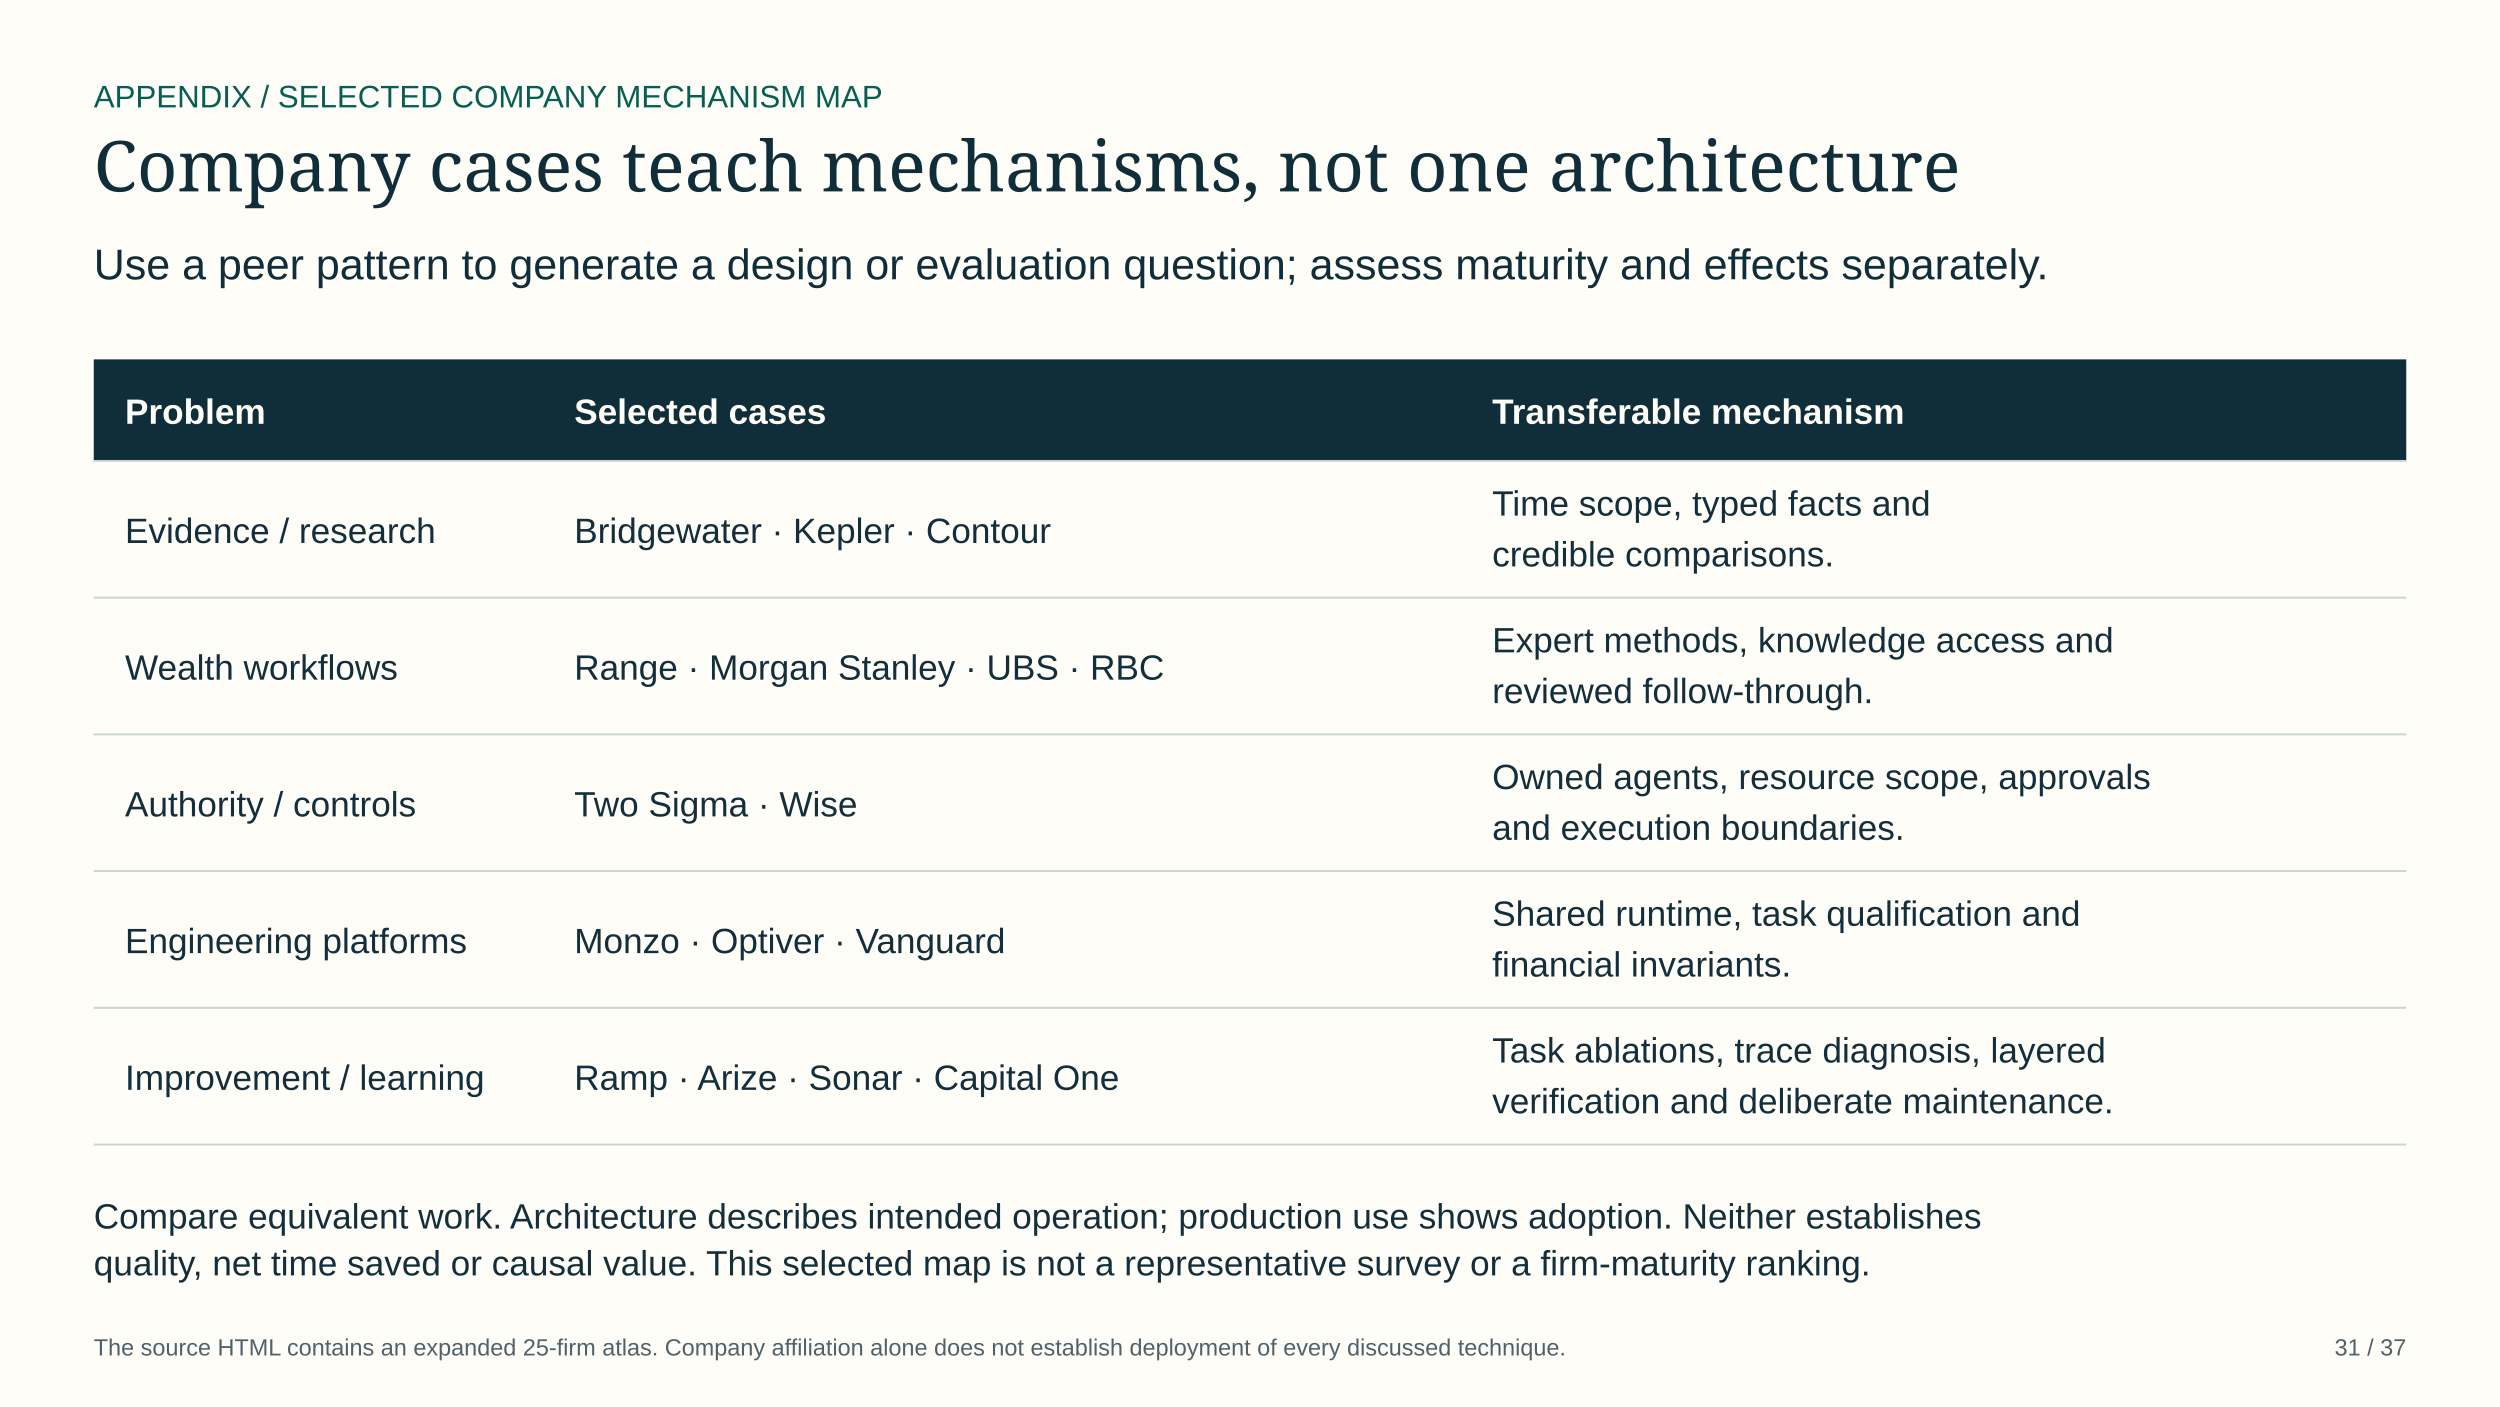
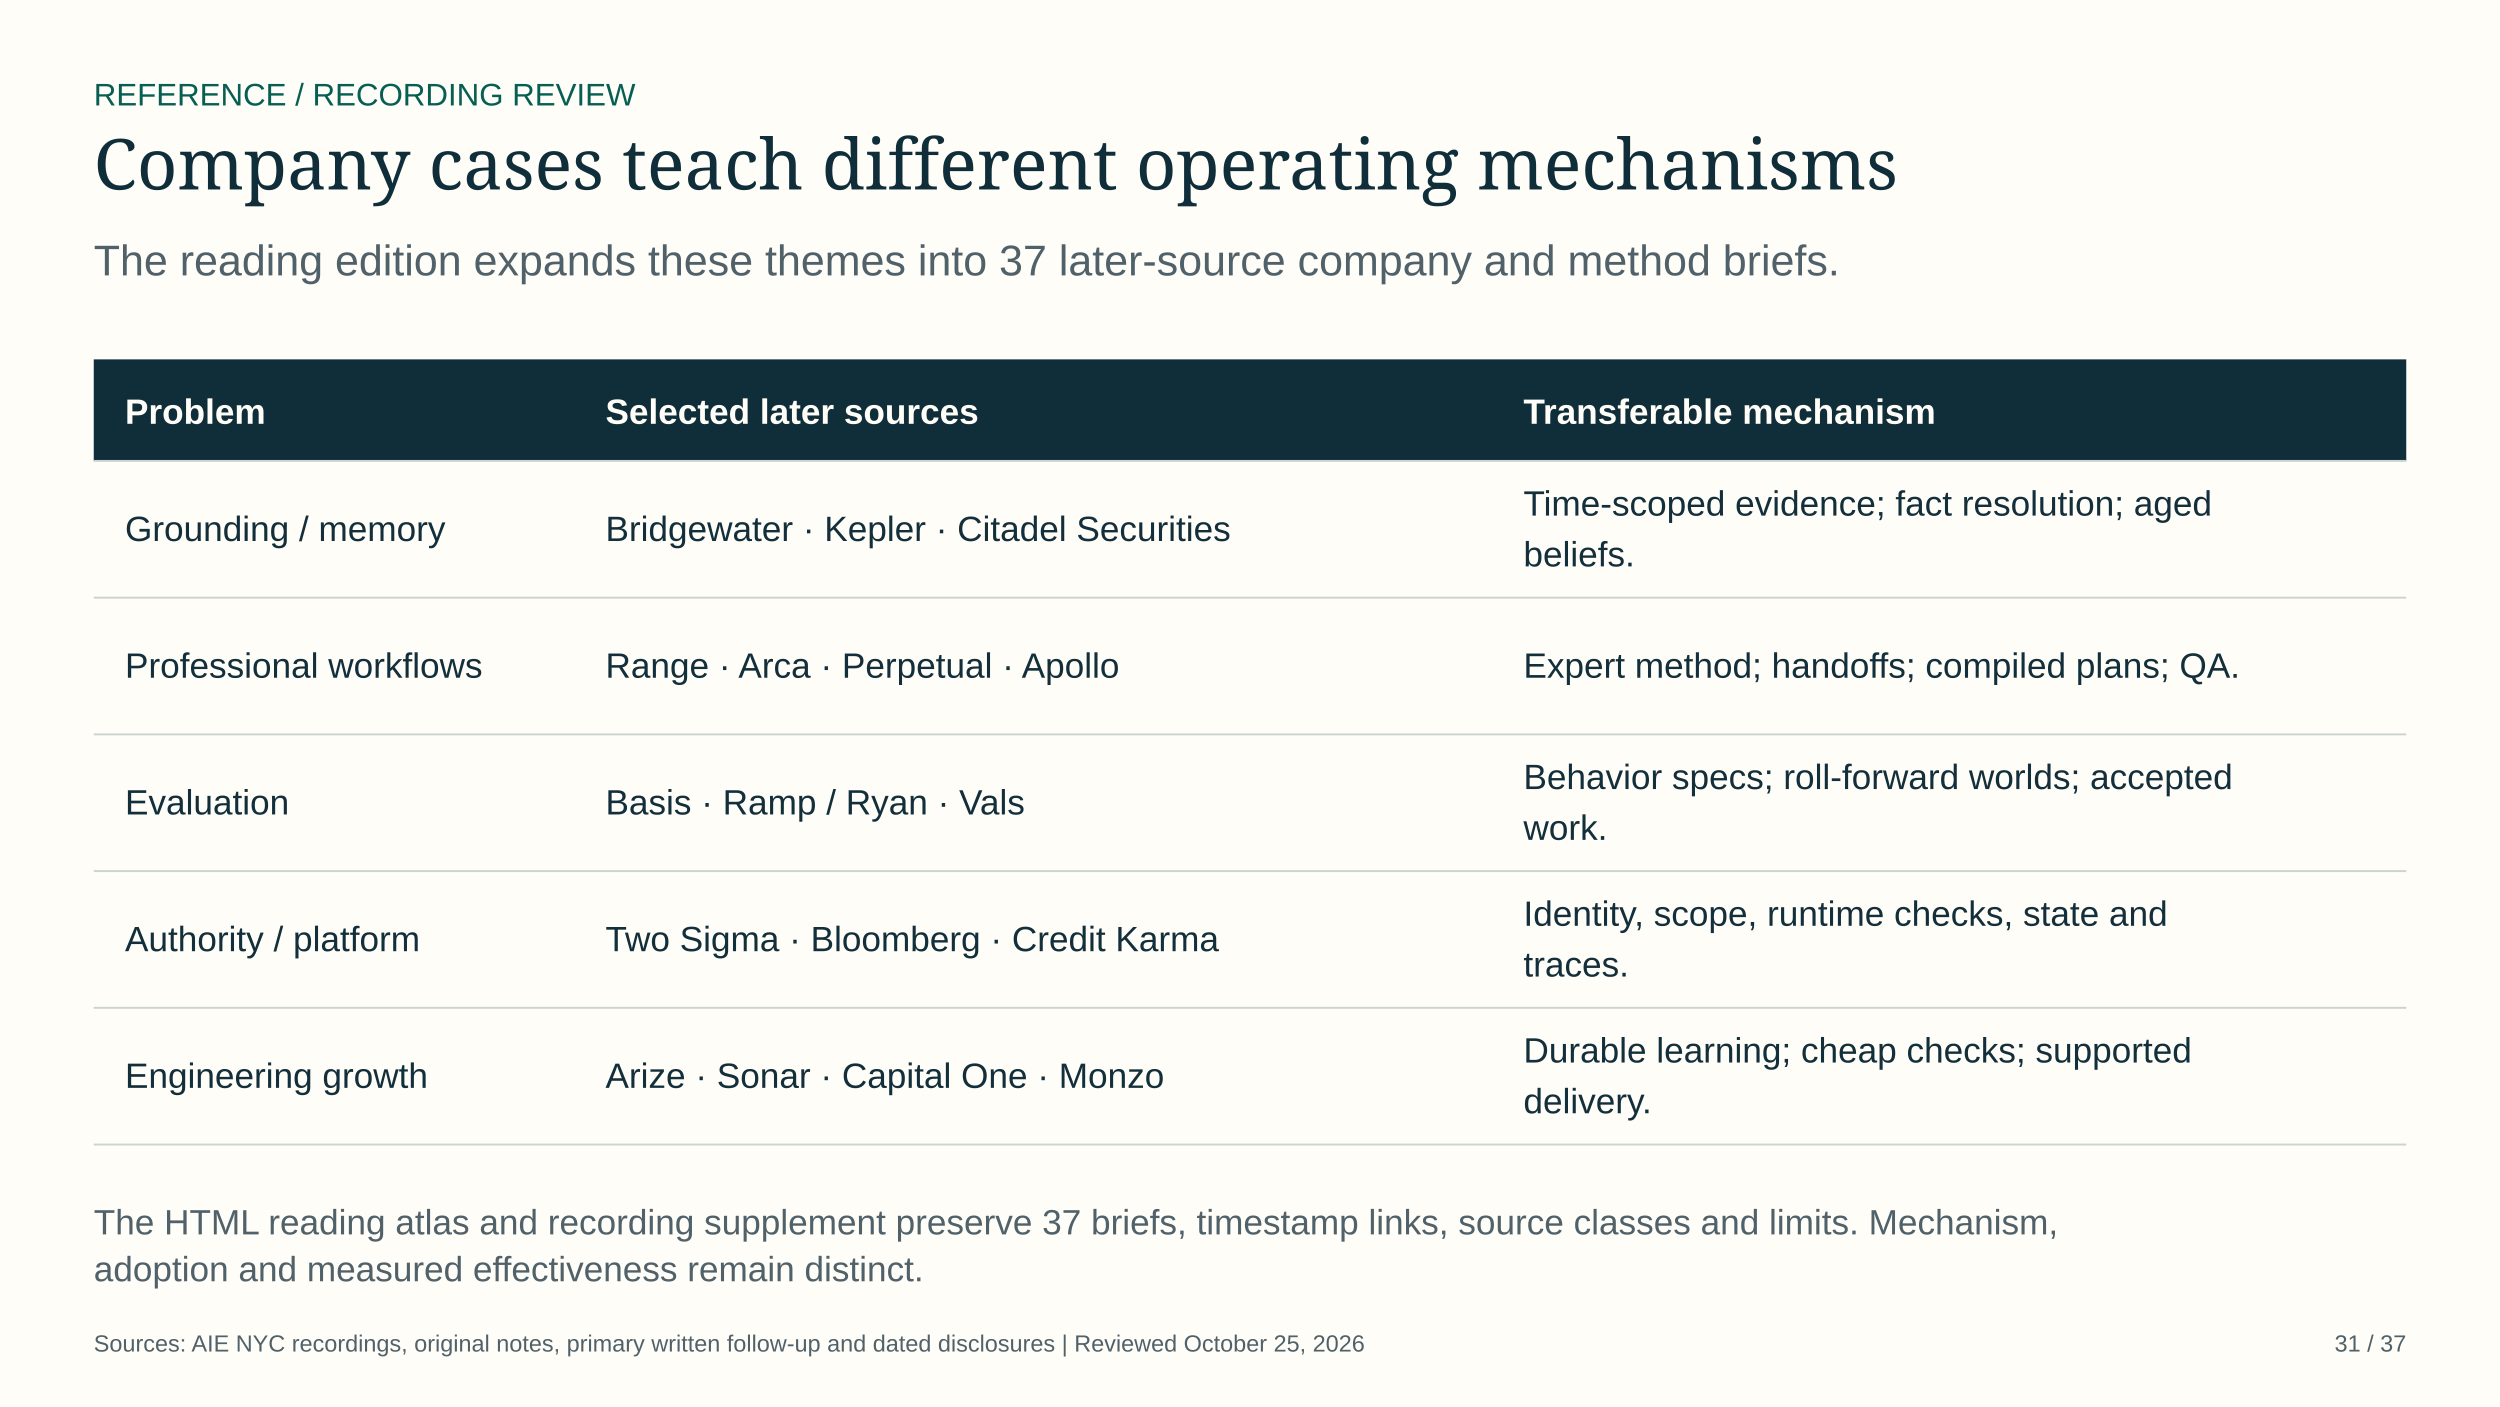
<svg xmlns="http://www.w3.org/2000/svg" viewBox="0 0 1280 720" font-family="Arial" font-size="20" data-pptx-page-role="content">
-   <rect id="background" data-pptx-role="background" width="1280" height="720" fill="#FFFDF7" />
-   <g id="title" data-pptx-bounds="48 40 1184 120" fill="#102E3A">
-     <text x="48" y="55" font-size="16" fill="#075E52">APPENDIX / SELECTED COMPANY MECHANISM MAP</text>
-     <text x="48" y="98" font-family="Cambria" font-size="36">Company cases teach mechanisms, not one architecture</text>
-     <text x="48" y="143" font-size="22">Use a peer pattern to generate a design or evaluation question; assess maturity and effects separately.</text>
+   <rect id="background" data-pptx-role="background" x="0" y="0" width="1280" height="720" fill="#FFFDF7" />
+   <g id="title" data-pptx-bounds="48 38 1184 140">
+     <text x="48" y="54" font-size="16" fill="#075E52">REFERENCE / RECORDING REVIEW</text>
+     <text x="48" y="97" font-size="36" font-family="Cambria" fill="#102E3A">Company cases teach different operating mechanisms</text>
+     <text x="48" y="141" font-size="22" fill="#50616A">The reading edition expands these themes into 37 later-source company and method briefs.</text>
  </g>
-   <g id="company-mechanisms" data-pptx-bounds="48 184 1184 402" data-pptx-replace-with="table" data-pptx-fallback-sha256="dfcab97d08cb529fdf88edf0aeacc50341e8ac5b5f972991cb6f734b154d22b5">
+   <g id="company-mechanisms" data-pptx-bounds="48 184 1184 402" data-pptx-replace-with="table" data-pptx-fallback-sha256="a81fd8f1a3d19f88bdade989fc083e12b4a636a8176d15dd3e3c03958a76e9d9">
    <rect x="48" y="184" width="1184" height="52" fill="#102E3A" />
-     <g font-size="18" font-weight="bold" fill="#FFFDF7">
-       <text x="64" y="217">Problem</text>
-       <text x="294" y="217">Selected cases</text>
-       <text x="764" y="217">Transferable mechanism</text>
-     </g>
-     <g stroke="#CBD4D1">
-       <line x1="48" y1="236" x2="1232" y2="236" />
-       <line x1="48" y1="306" x2="1232" y2="306" />
-       <line x1="48" y1="376" x2="1232" y2="376" />
-       <line x1="48" y1="446" x2="1232" y2="446" />
-       <line x1="48" y1="516" x2="1232" y2="516" />
-       <line x1="48" y1="586" x2="1232" y2="586" />
-     </g>
-     <g font-size="18" fill="#132F3B">
-       <text x="64" y="278">Evidence / research</text>
-       <text x="294" y="278">Bridgewater · Kepler · Contour</text>
-       <text x="764" y="264">Time scope, typed facts and </text>
-       <text x="764" y="290">credible comparisons.</text>
-       <text x="64" y="348">Wealth workflows</text>
-       <text x="294" y="348">Range · Morgan Stanley · UBS · RBC</text>
-       <text x="764" y="334">Expert methods, knowledge access and </text>
-       <text x="764" y="360">reviewed follow-through.</text>
-       <text x="64" y="418">Authority / controls</text>
-       <text x="294" y="418">Two Sigma · Wise</text>
-       <text x="764" y="404">Owned agents, resource scope, approvals </text>
-       <text x="764" y="430">and execution boundaries.</text>
-       <text x="64" y="488">Engineering platforms</text>
-       <text x="294" y="488">Monzo · Optiver · Vanguard</text>
-       <text x="764" y="474">Shared runtime, task qualification and </text>
-       <text x="764" y="500">financial invariants.</text>
-       <text x="64" y="558">Improvement / learning</text>
-       <text x="294" y="558">Ramp · Arize · Sonar · Capital One</text>
-       <text x="764" y="544">Task ablations, trace diagnosis, layered </text>
-       <text x="764" y="570">verification and deliberate maintenance.</text>
-     </g>
+     <text x="64" y="217" font-size="18" fill="#FFFDF7" font-weight="bold">Problem</text>
+     <text x="310" y="217" font-size="18" fill="#FFFDF7" font-weight="bold">Selected later sources</text>
+     <text x="780" y="217" font-size="18" fill="#FFFDF7" font-weight="bold">Transferable mechanism</text>
+     <line x1="48" y1="236" x2="1232" y2="236" stroke="#CBD4D1" />
+     <text x="64" y="277.0" font-size="18" fill="#132F3B">Grounding / memory</text>
+     <text x="310" y="277.0" font-size="18" fill="#132F3B">Bridgewater · Kepler · Citadel Securities</text>
+     <text font-size="18" fill="#132F3B" x="780" y="264">Time-scoped evidence; fact resolution; aged </text>
+     <text font-size="18" fill="#132F3B" x="780" y="290">beliefs.</text>
+     <line x1="48" y1="306" x2="1232" y2="306" stroke="#CBD4D1" />
+     <text x="64" y="347.0" font-size="18" fill="#132F3B">Professional workflows</text>
+     <text x="310" y="347.0" font-size="18" fill="#132F3B">Range · Arca · Perpetual · Apollo</text>
+     <text x="780" y="347.0" font-size="18" fill="#132F3B">Expert method; handoffs; compiled plans; QA.</text>
+     <line x1="48" y1="376" x2="1232" y2="376" stroke="#CBD4D1" />
+     <text x="64" y="417.0" font-size="18" fill="#132F3B">Evaluation</text>
+     <text x="310" y="417.0" font-size="18" fill="#132F3B">Basis · Ramp / Ryan · Vals</text>
+     <text font-size="18" fill="#132F3B" x="780" y="404">Behavior specs; roll-forward worlds; accepted </text>
+     <text font-size="18" fill="#132F3B" x="780" y="430">work.</text>
+     <line x1="48" y1="446" x2="1232" y2="446" stroke="#CBD4D1" />
+     <text x="64" y="487.0" font-size="18" fill="#132F3B">Authority / platform</text>
+     <text x="310" y="487.0" font-size="18" fill="#132F3B">Two Sigma · Bloomberg · Credit Karma</text>
+     <text font-size="18" fill="#132F3B" x="780" y="474">Identity, scope, runtime checks, state and </text>
+     <text font-size="18" fill="#132F3B" x="780" y="500">traces.</text>
+     <line x1="48" y1="516" x2="1232" y2="516" stroke="#CBD4D1" />
+     <text x="64" y="557.0" font-size="18" fill="#132F3B">Engineering growth</text>
+     <text x="310" y="557.0" font-size="18" fill="#132F3B">Arize · Sonar · Capital One · Monzo</text>
+     <text font-size="18" fill="#132F3B" x="780" y="544">Durable learning; cheap checks; supported </text>
+     <text font-size="18" fill="#132F3B" x="780" y="570">delivery.</text>
+     <line x1="48" y1="586" x2="1232" y2="586" stroke="#CBD4D1" />
  </g>
-   <g id="case-comparison-boundary" data-pptx-bounds="48 611 1184 49">
-     <text font-size="18" fill="#132F3B" x="48" y="629">Compare equivalent work. Architecture describes intended operation; production use shows adoption. Neither establishes</text>
-     <text font-size="18" fill="#132F3B" x="48" y="653">quality, net time saved or causal value. This selected map is not a representative survey or a firm-maturity ranking.</text>
+   <g id="case-boundary" data-pptx-bounds="48 610 1184 56">
+     <text font-size="18" fill="#50616A" x="48" y="632">The HTML reading atlas and recording supplement preserve 37 briefs, timestamp links, source classes and limits. Mechanism, </text>
+     <text font-size="18" fill="#50616A" x="48" y="656">adoption and measured effectiveness remain distinct.</text>
  </g>
-   <g id="footer" data-pptx-role="footer" data-pptx-bounds="48 676 1184 24" font-size="12" fill="#50616A">
-     <text x="48" y="694">The source HTML contains an expanded 25-firm atlas. Company affiliation alone does not establish deployment of every discussed technique.</text>
-     <text x="1232" y="694" text-anchor="end">31 / 37</text>
+   <g id="footer" data-pptx-bounds="48 674 1184 26" fill="#50616A" font-size="12">
+     <text x="48" y="692">Sources: AIE NYC recordings, original notes, primary written follow-up and dated disclosures | Reviewed October 25, 2026</text>
+     <text x="1232" y="692" text-anchor="end">31 / 37</text>
  </g>
</svg>
